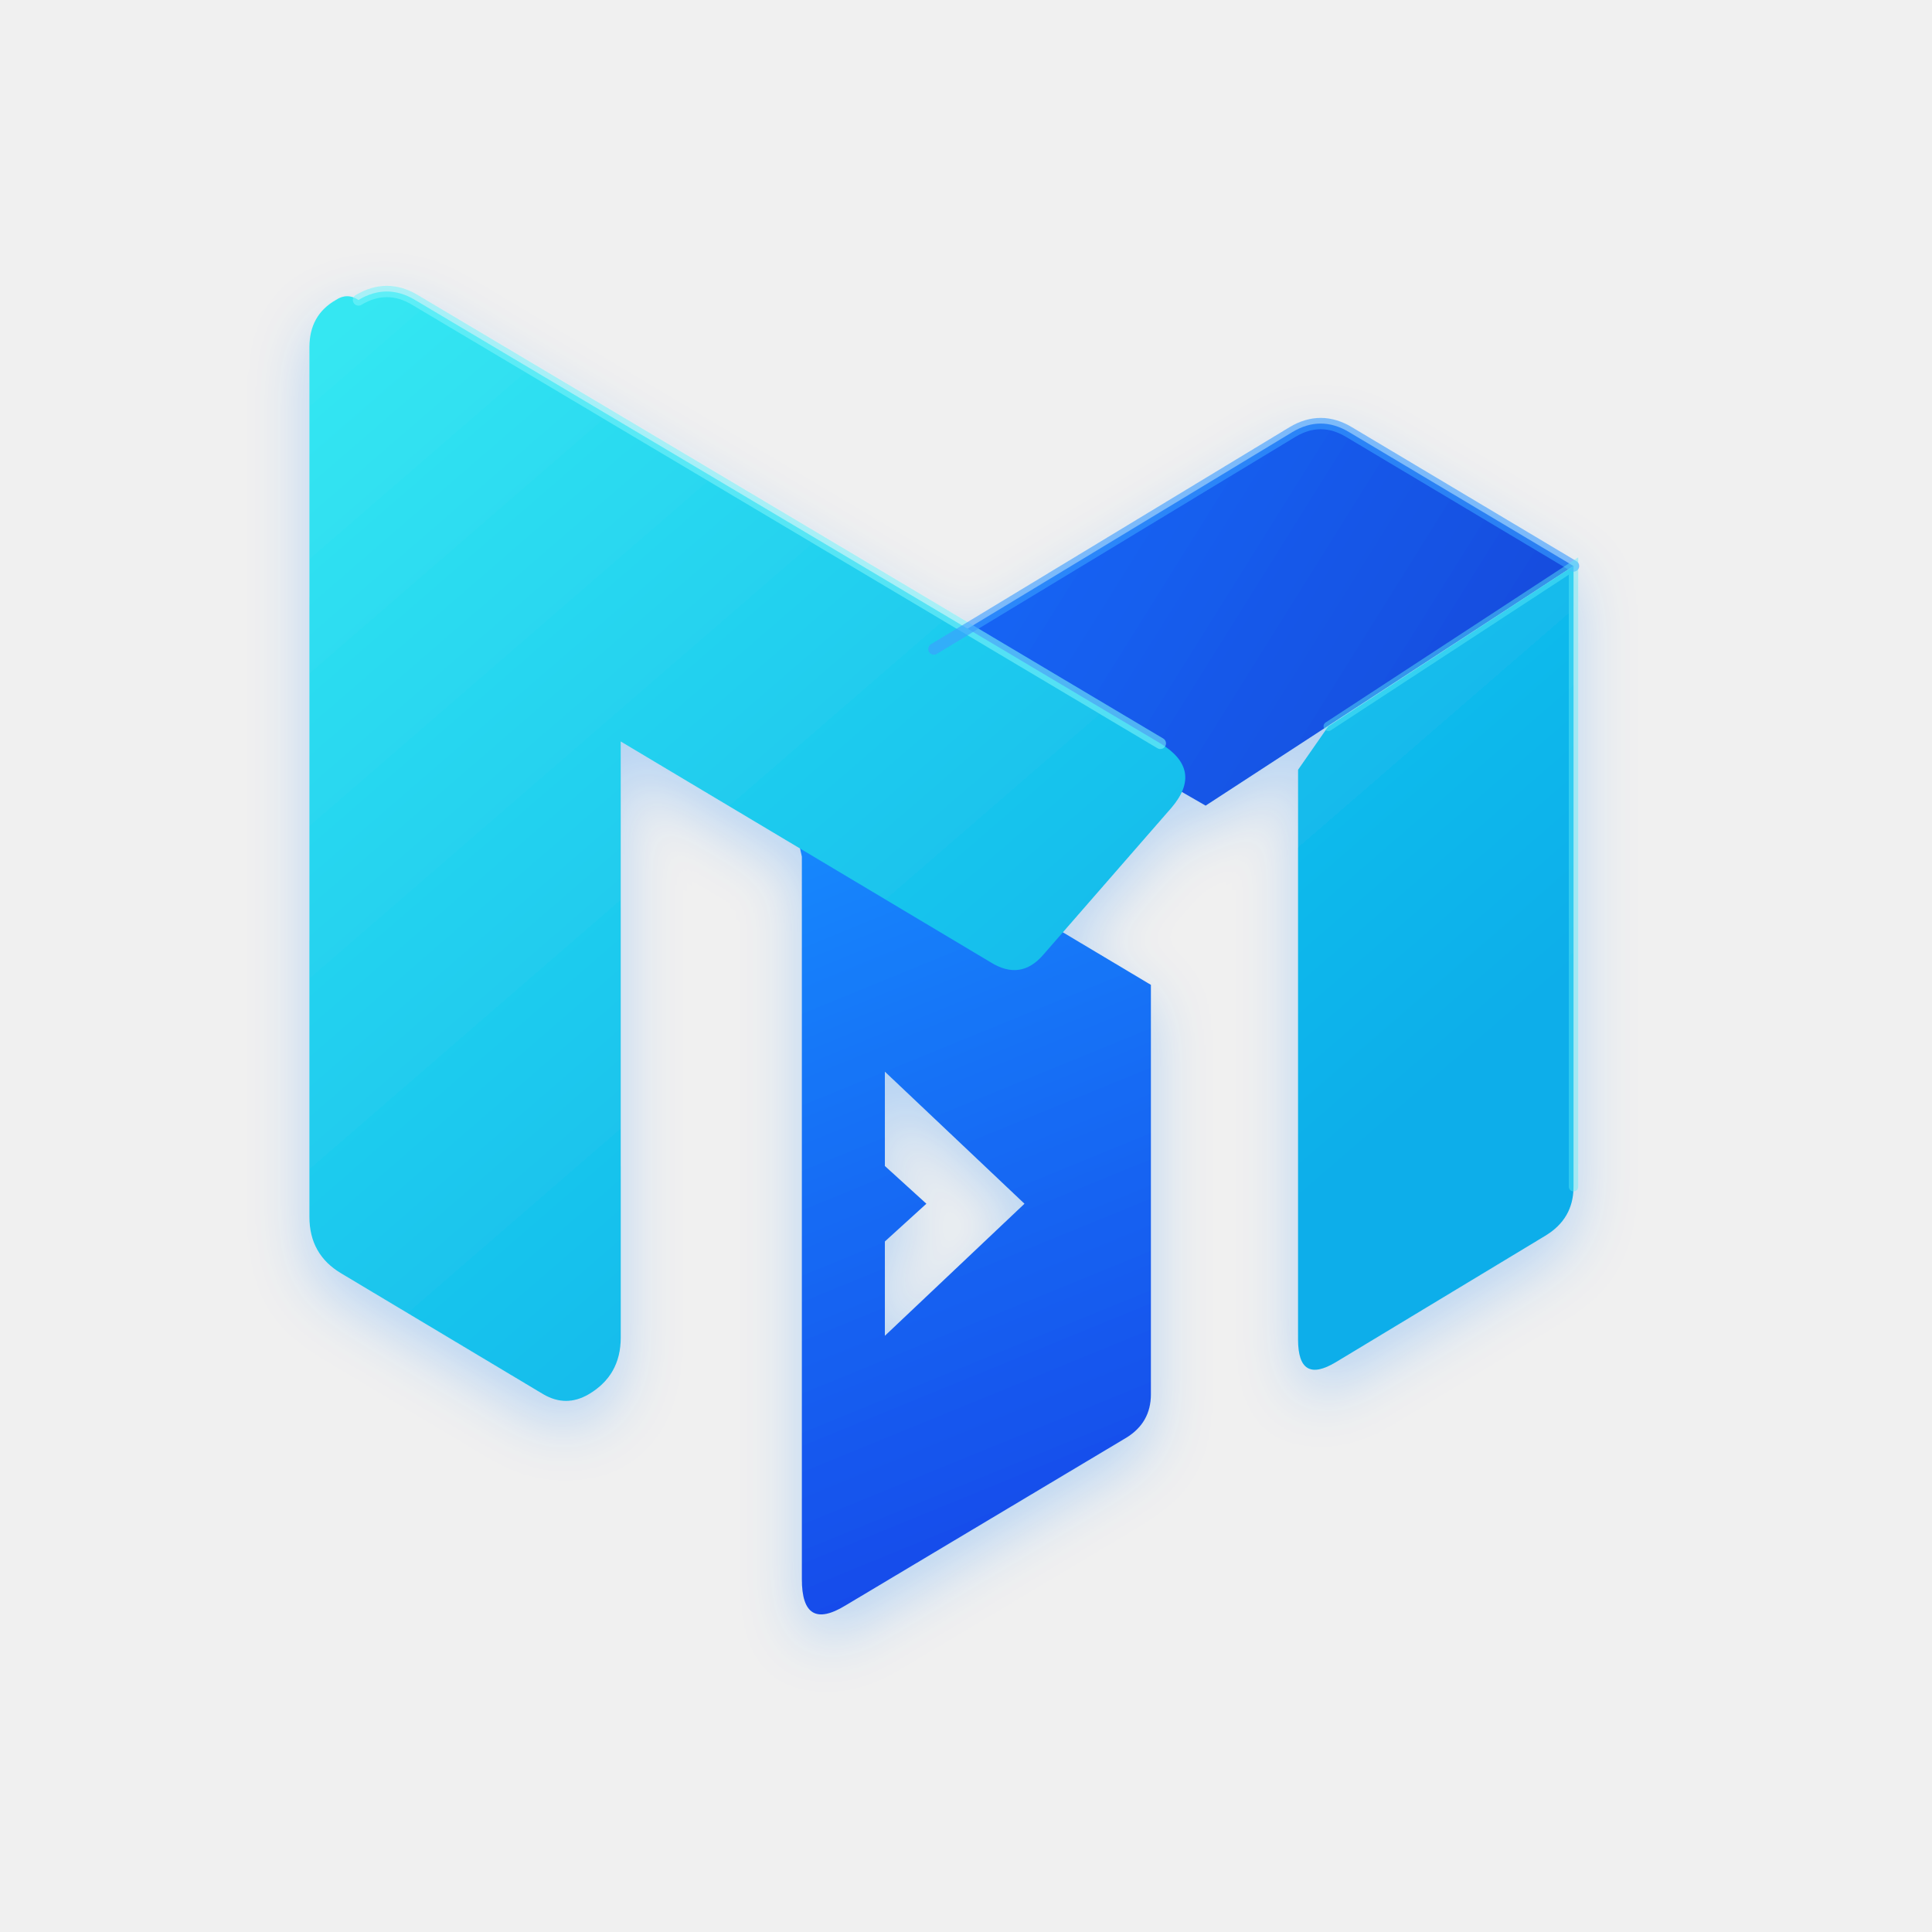
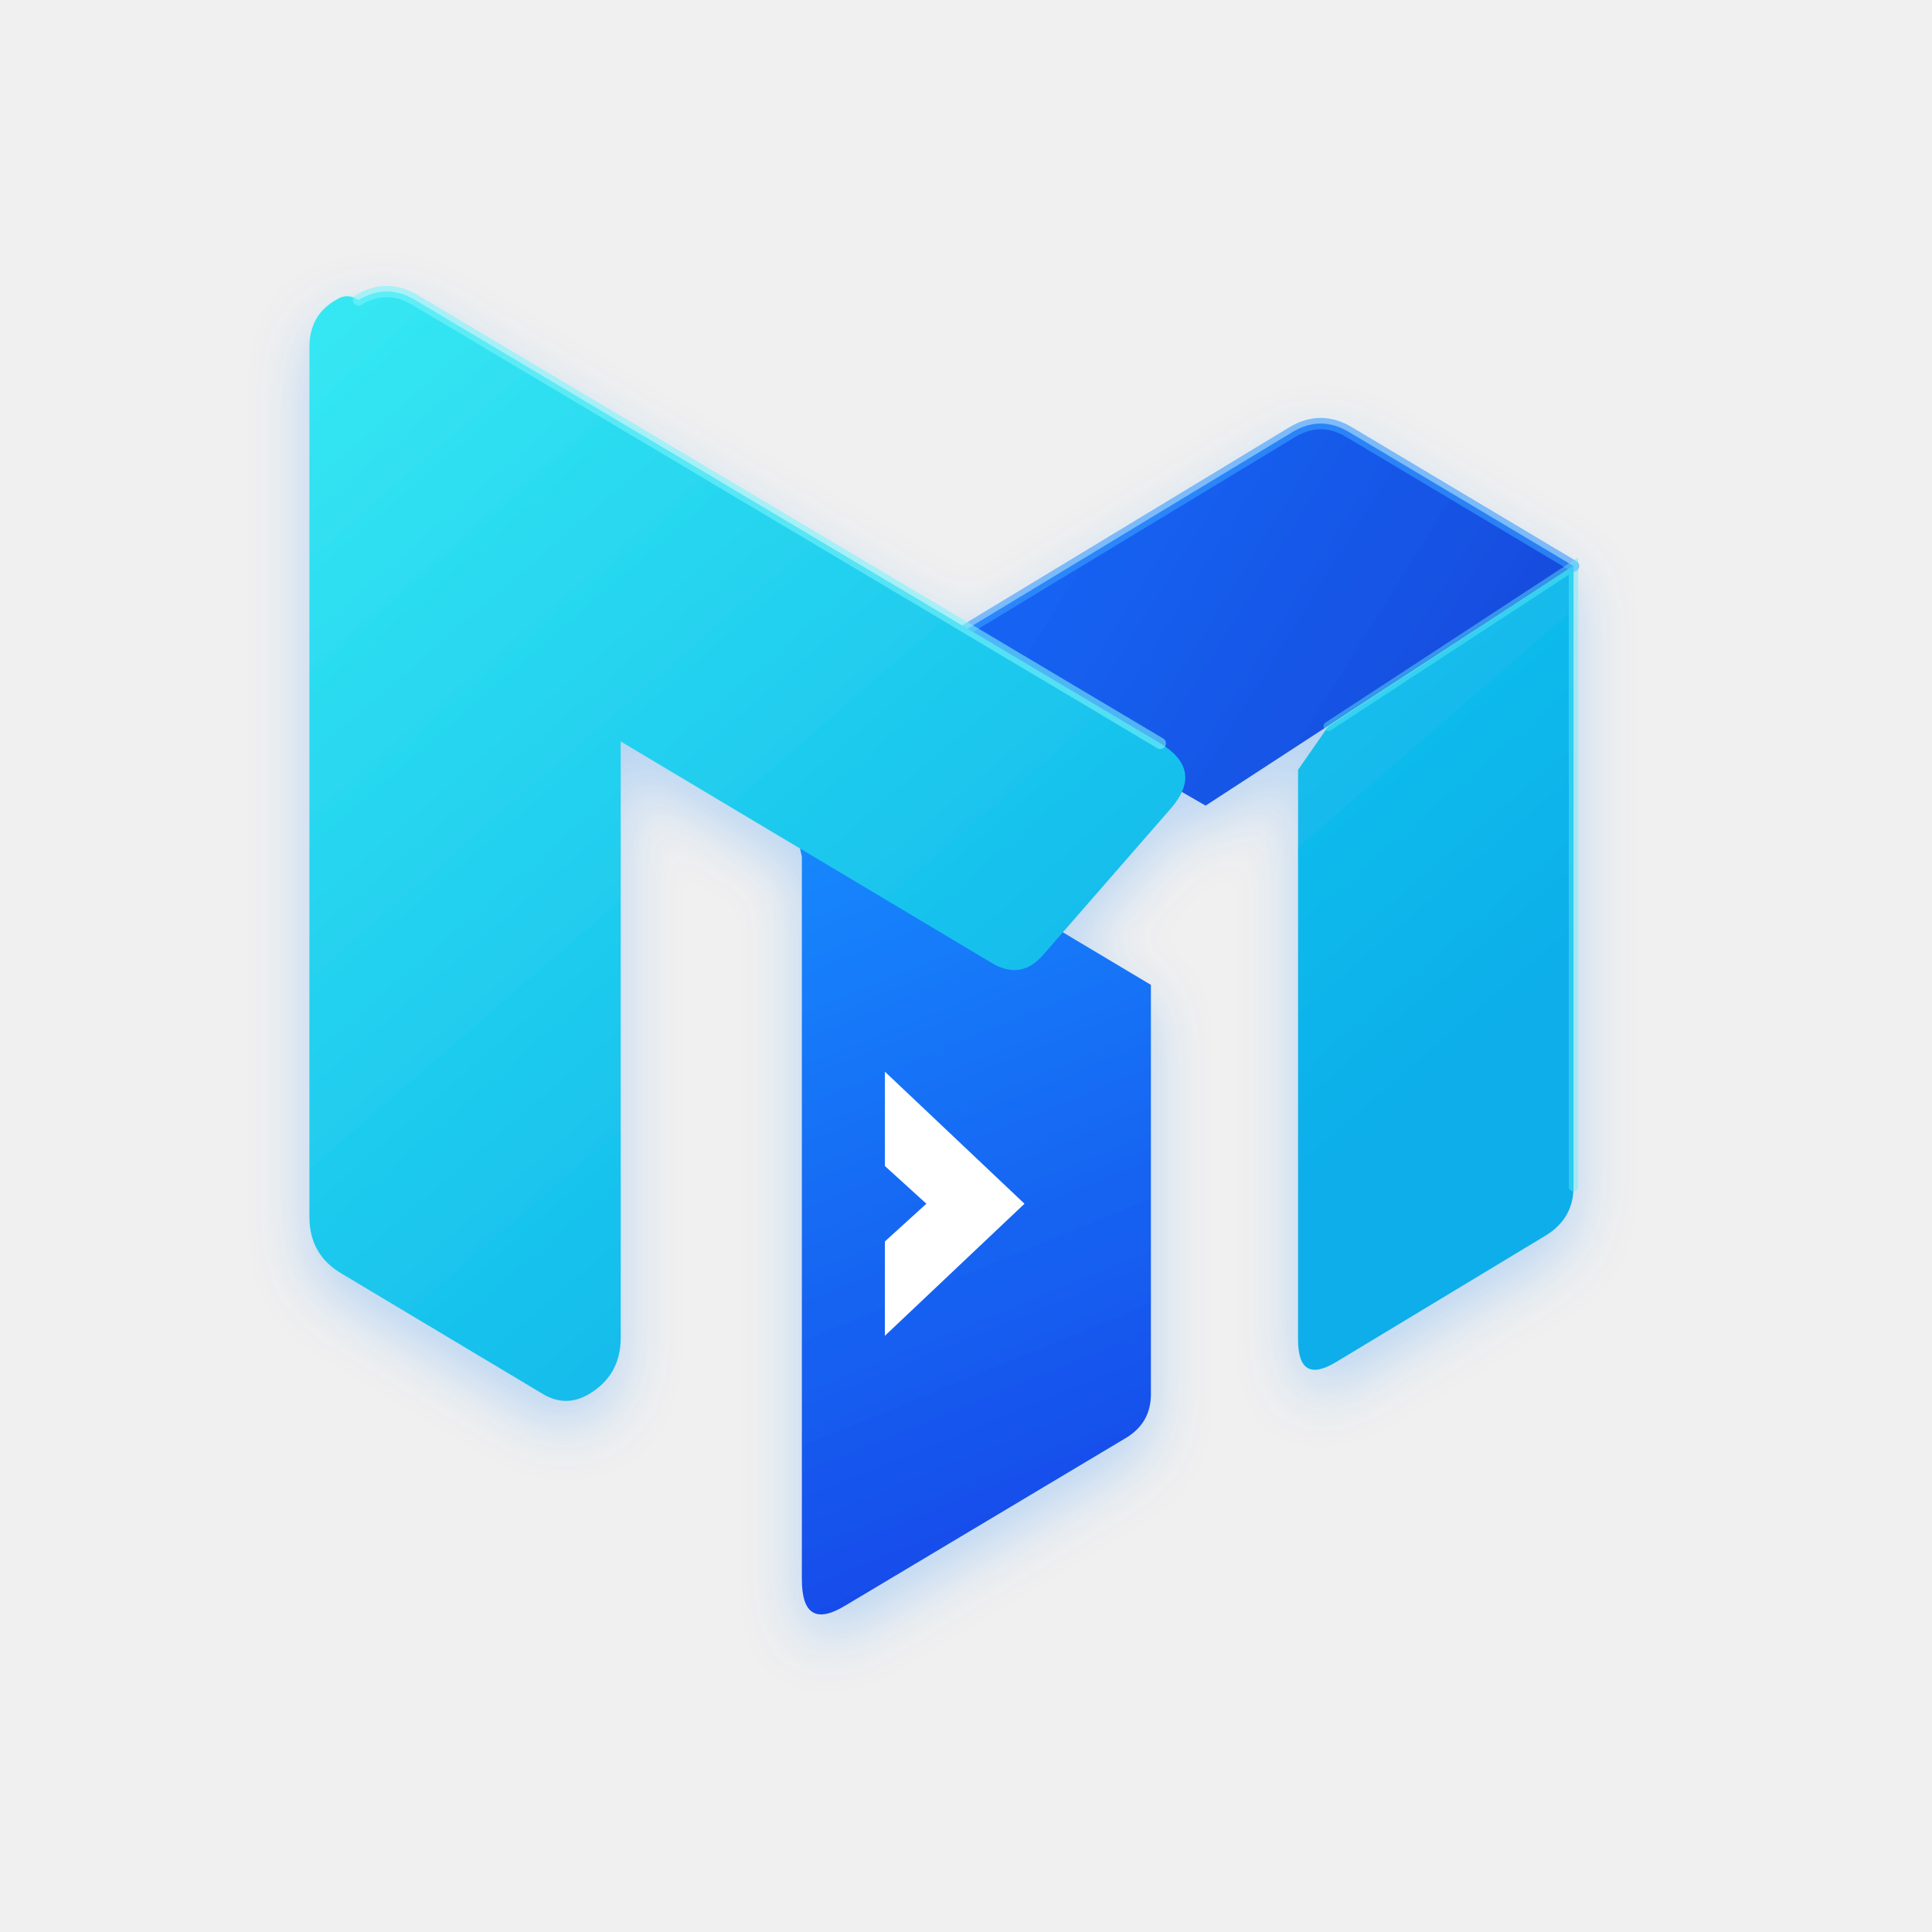
<svg xmlns="http://www.w3.org/2000/svg" viewBox="0 0 1024 1024" role="img" aria-labelledby="title description">
  <defs>
    <linearGradient id="cyan" x1="170" y1="180" x2="620" y2="700" gradientUnits="userSpaceOnUse">
      <stop stop-color="#35E7F2" />
      <stop offset="1" stop-color="#08AEEA" />
    </linearGradient>
    <linearGradient id="blue" x1="430" y1="400" x2="610" y2="840" gradientUnits="userSpaceOnUse">
      <stop stop-color="#148EFF" />
      <stop offset="1" stop-color="#1644E8" />
    </linearGradient>
    <linearGradient id="fold" x1="500" y1="230" x2="820" y2="430" gradientUnits="userSpaceOnUse">
      <stop stop-color="#176BFA" />
      <stop offset="1" stop-color="#1247D9" />
    </linearGradient>
    <filter id="lift" x="-20%" y="-20%" width="140%" height="150%">
      <feDropShadow dx="0" dy="12" stdDeviation="16" flood-color="#087DFF" flood-opacity=".24" />
    </filter>
-     <mask id="caret-cutout">
-       <rect width="1024" height="1024" fill="#fff" />
-       <path d="M469 568 543 638 469 708V658l22-20-22-20Z" fill="#000" />
-     </mask>
  </defs>
  <g filter="url(#lift)">
    <path d="M495 344 685 229q15-9 30 0l119 71-195 127Z" fill="url(#fold)" />
    <path d="M704 385 834 300v329q0 17-15 26l-111 67q-20 12-20-12V408Z" fill="url(#cyan)" />
-     <path d="M414 405 610 522v217q0 15-13 23l-149 89q-23 14-23-14V454Z" fill="url(#blue)" mask="url(#caret-cutout)" />
+     <path d="M414 405 610 522v217q0 15-13 23l-149 89q-23 14-23-14V454Z" fill="url(#blue)" />
+     <path d="M495 344 685 229q15-9 30 0l119 71" fill="none" stroke="#3A9CFF" stroke-opacity=".62" stroke-width="6" stroke-linecap="round" />
    <path d="M190 159q15-9 30 0l395 235q23 14 6 34l-68 78q-12 14-28 4L329 393v316q0 20-17 30-12 7-24 0l-107-64q-17-10-17-30V184q0-17 14-25 6-4 12 0Z" fill="url(#cyan)" />
+     <path data-mythra-caret="static" d="M469 568 543 638 469 708V658l22-20-22-20Z" fill="#fff" />
    <path d="M190 159q15-9 30 0l395 235" fill="none" stroke="#7BF3FA" stroke-opacity=".58" stroke-width="6" stroke-linecap="round" />
-     <path d="M495 344 685 229q15-9 30 0l119 71" fill="none" stroke="#3A9CFF" stroke-opacity=".62" stroke-width="6" stroke-linecap="round" />
    <path d="M704 385 834 300v329" fill="none" stroke="#61ECF7" stroke-opacity=".45" stroke-width="5" stroke-linecap="round" />
  </g>
</svg>
